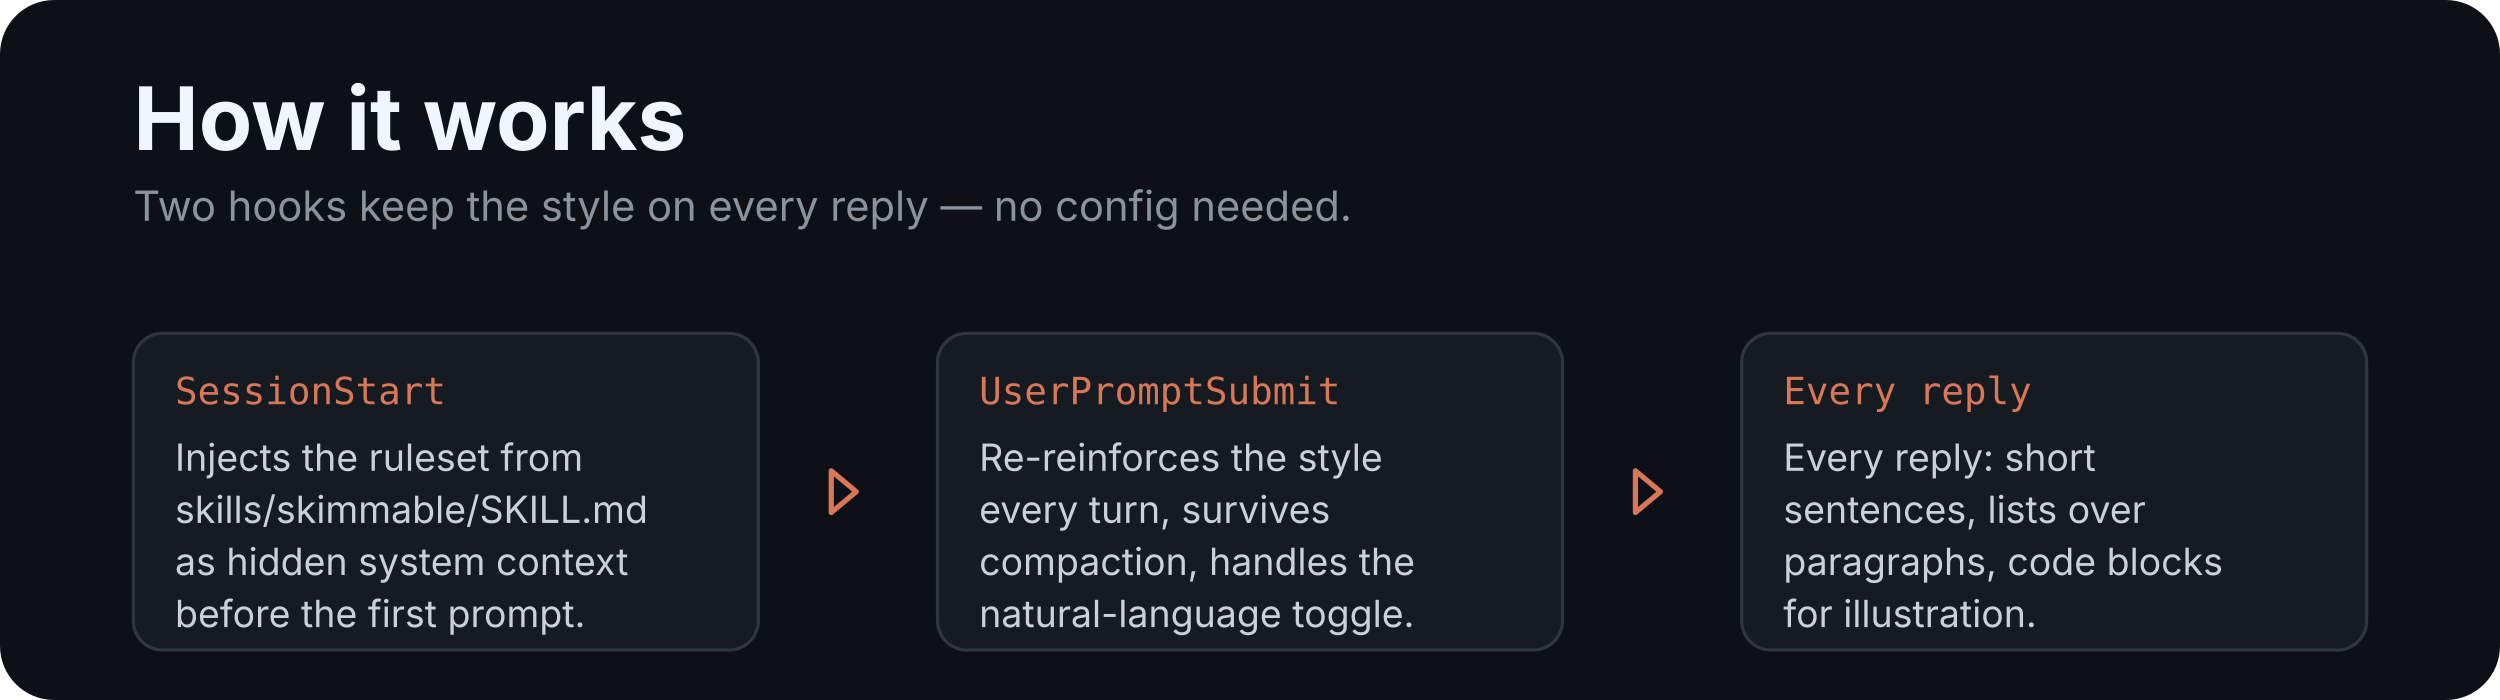
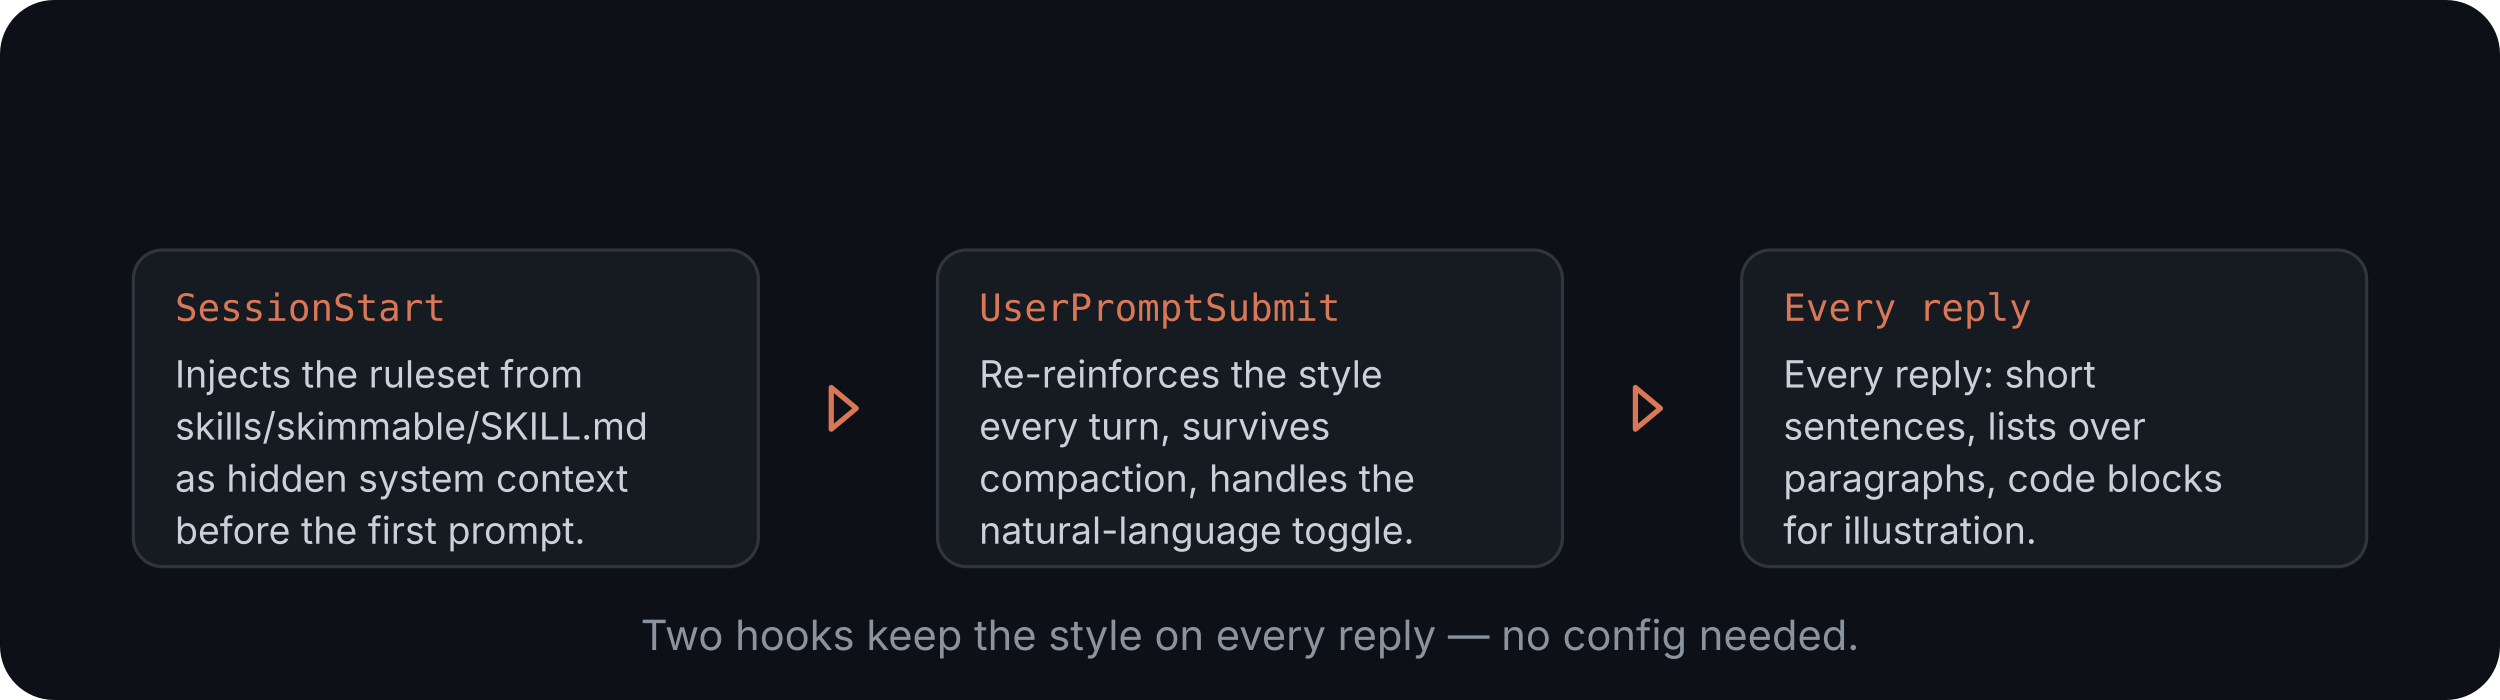
<svg xmlns="http://www.w3.org/2000/svg" width="1200" height="336" viewBox="0 0 1200 336" role="img" aria-labelledby="title desc">
  <defs>
    <style>
      .sans { font-family: -apple-system, BlinkMacSystemFont, "Segoe UI", "PingFang SC", sans-serif; }
      .mono { font-family: ui-monospace, SFMono-Regular, Menlo, monospace; }
    </style>
  </defs>
  <rect width="1200" height="336" rx="26" fill="#0D1117" />
-   <g id="title-block" transform="translate(64 0)">
-     <text class="sans" x="0" y="72" font-size="42" font-weight="700" fill="#F0F6FC">How it works</text>
-     <text class="sans" x="0" y="106" font-size="20" fill="#8B949E">Two hooks keep the style on every reply — no config needed.</text>
-   </g>
-   <g id="pipeline" transform="translate(64 160)">
+   <g id="pipeline" transform="translate(64 120)">
    <g id="stage-1">
      <rect width="300" height="152" rx="14" fill="#161B22" stroke="#30363D" stroke-width="1.5" />
      <text class="mono" x="20" y="34" font-size="18" fill="#D97757">SessionStart</text>
      <g class="sans" font-size="18" fill="#C9D1D9">
        <text x="20" y="66">Injects the ruleset from</text>
        <text x="20" y="91">skills/skimmable/SKILL.md</text>
        <text x="20" y="116">as hidden system context</text>
        <text x="20" y="141">before the first prompt.</text>
      </g>
    </g>
    <polygon points="335,66 347,76 335,86" fill="none" stroke="#D97757" stroke-width="2.5" stroke-linejoin="round" />
    <g id="stage-2" transform="translate(386 0)">
      <rect width="300" height="152" rx="14" fill="#161B22" stroke="#30363D" stroke-width="1.5" />
      <text class="mono" x="20" y="34" font-size="18" fill="#D97757">UserPromptSubmit</text>
      <g class="sans" font-size="18" fill="#C9D1D9">
        <text x="20" y="66">Re-reinforces the style</text>
        <text x="20" y="91">every turn, survives</text>
        <text x="20" y="116">compaction, handles the</text>
        <text x="20" y="141">natural-language toggle.</text>
      </g>
    </g>
    <polygon points="721,66 733,76 721,86" fill="none" stroke="#D97757" stroke-width="2.5" stroke-linejoin="round" />
    <g id="stage-3" transform="translate(772 0)">
      <rect width="300" height="152" rx="14" fill="#161B22" stroke="#30363D" stroke-width="1.5" />
      <text class="mono" x="20" y="34" font-size="18" fill="#D97757">Every reply</text>
      <g class="sans" font-size="18" fill="#C9D1D9">
        <text x="20" y="66">Every reply: short</text>
        <text x="20" y="91">sentences, lists over</text>
        <text x="20" y="116">paragraphs, code blocks</text>
        <text x="20" y="141">for illustration.</text>
      </g>
    </g>
  </g>
+   <text class="sans" x="600" y="312" text-anchor="middle" font-size="20" fill="#8B949E">Two hooks keep the style on every reply — no config needed.</text>
</svg>
